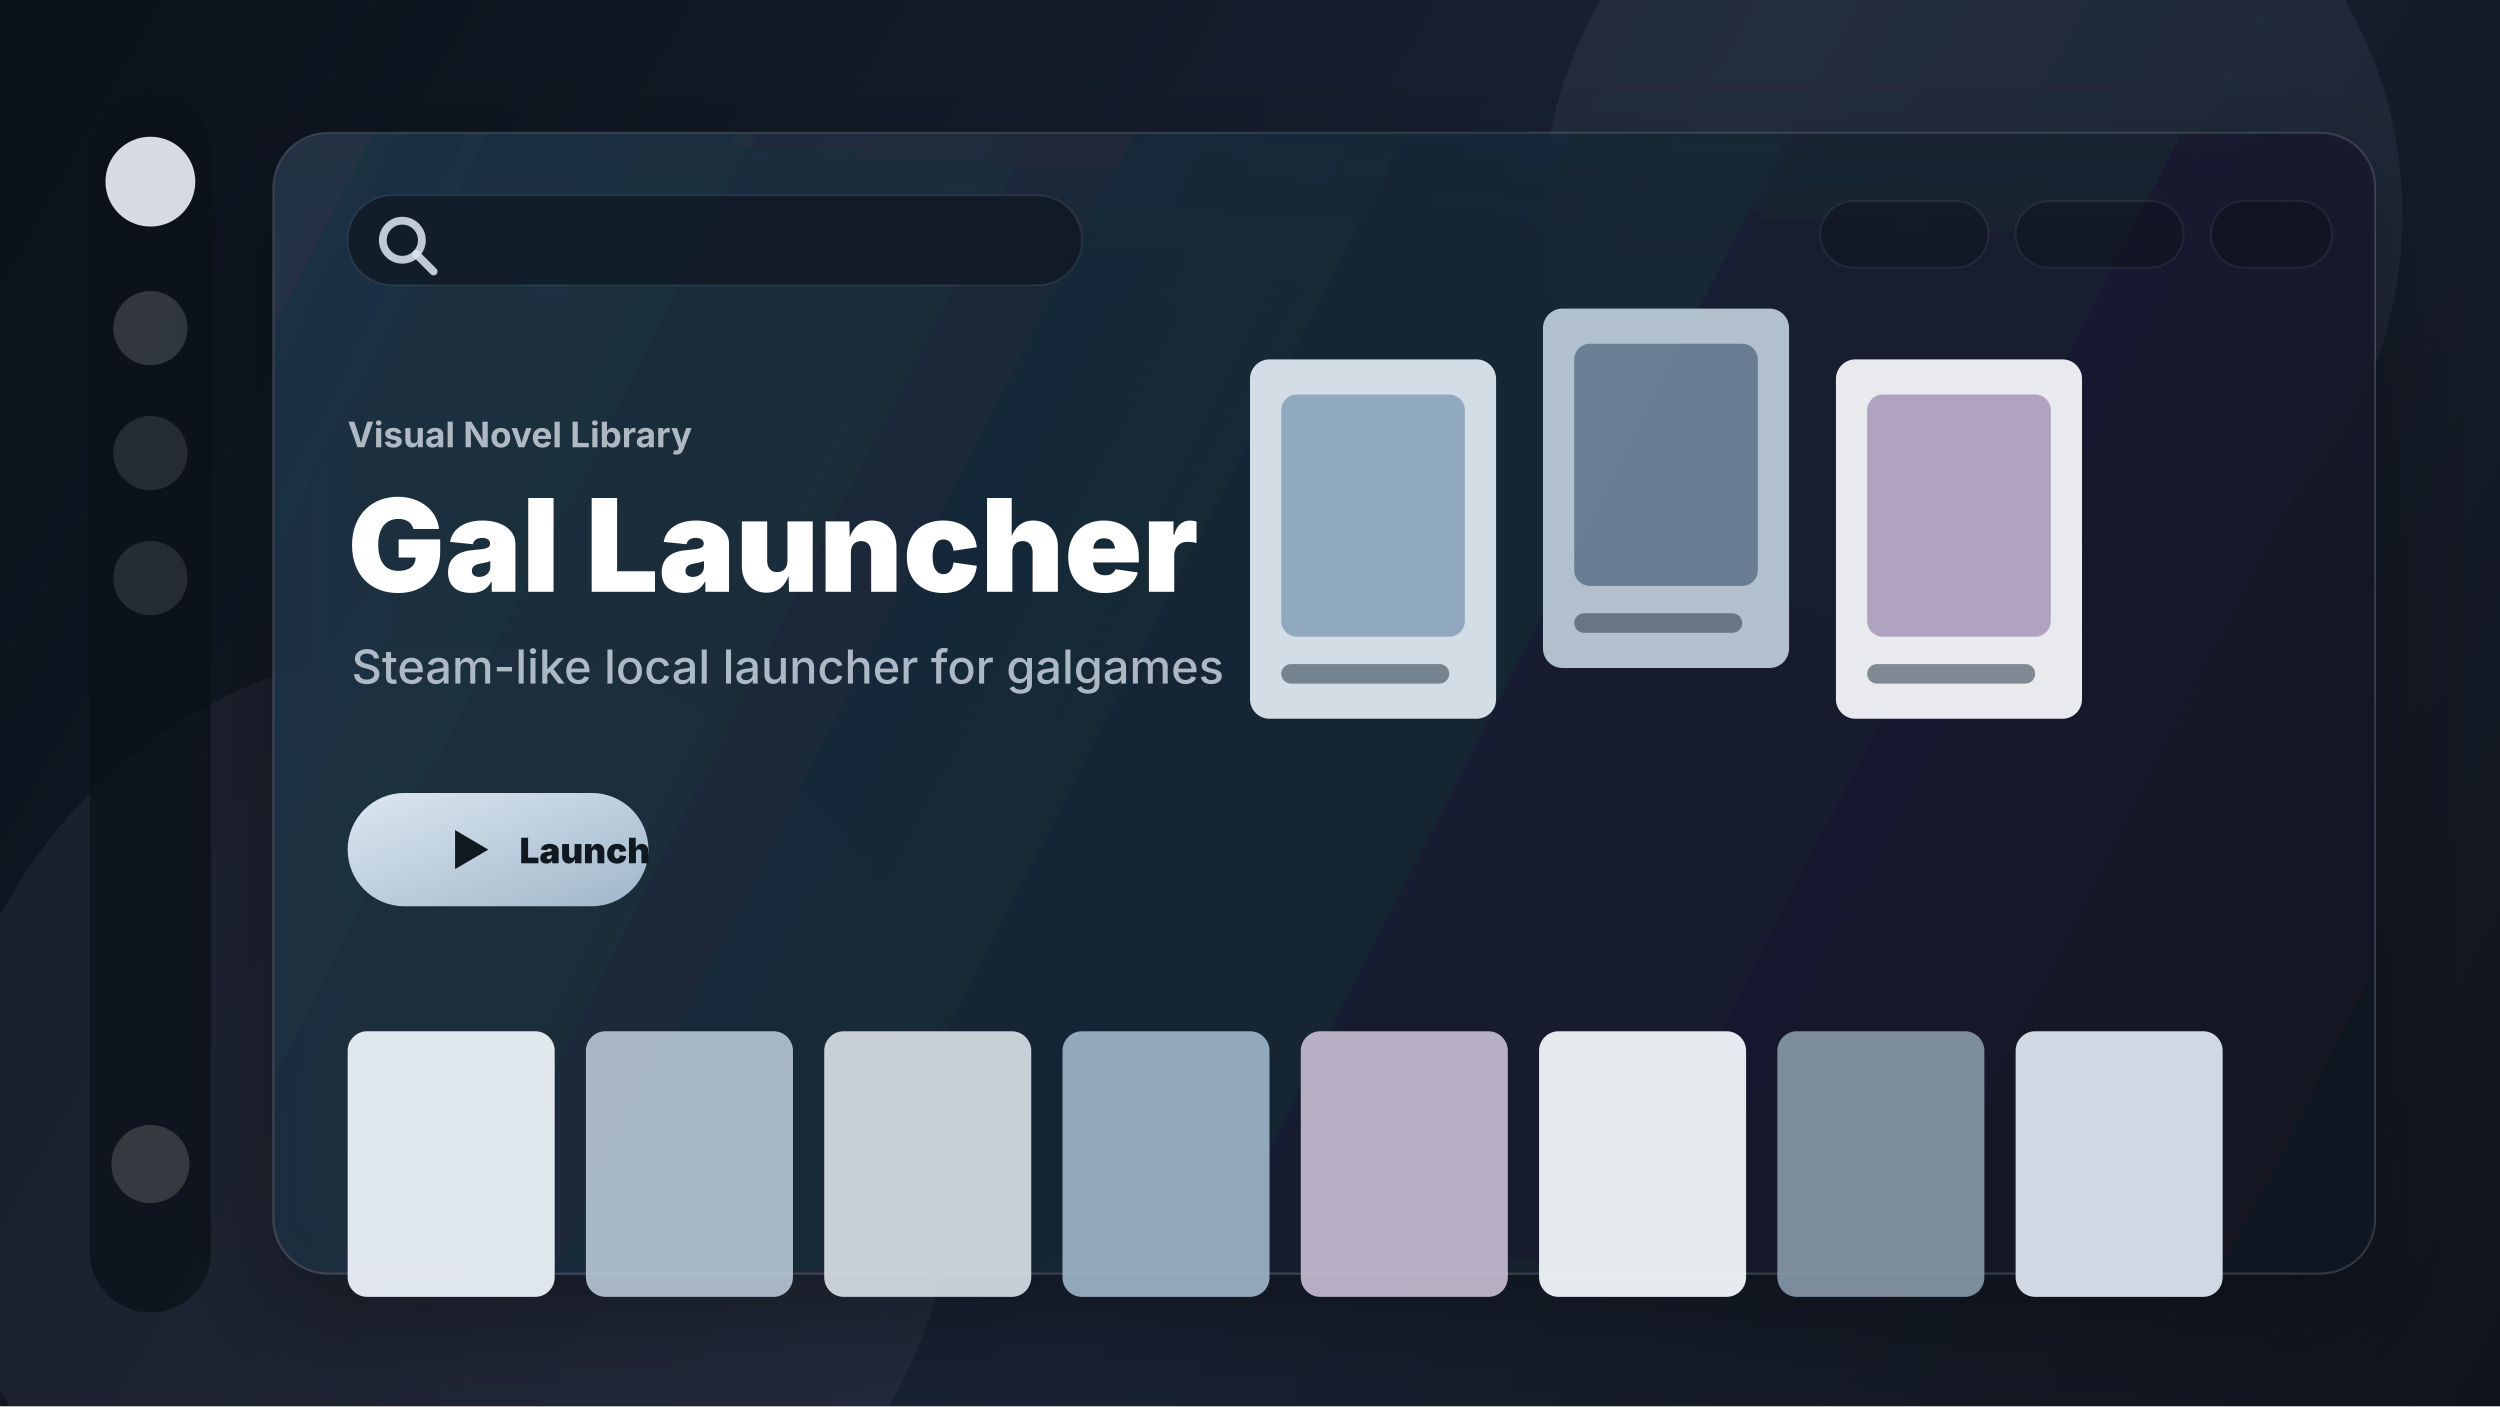
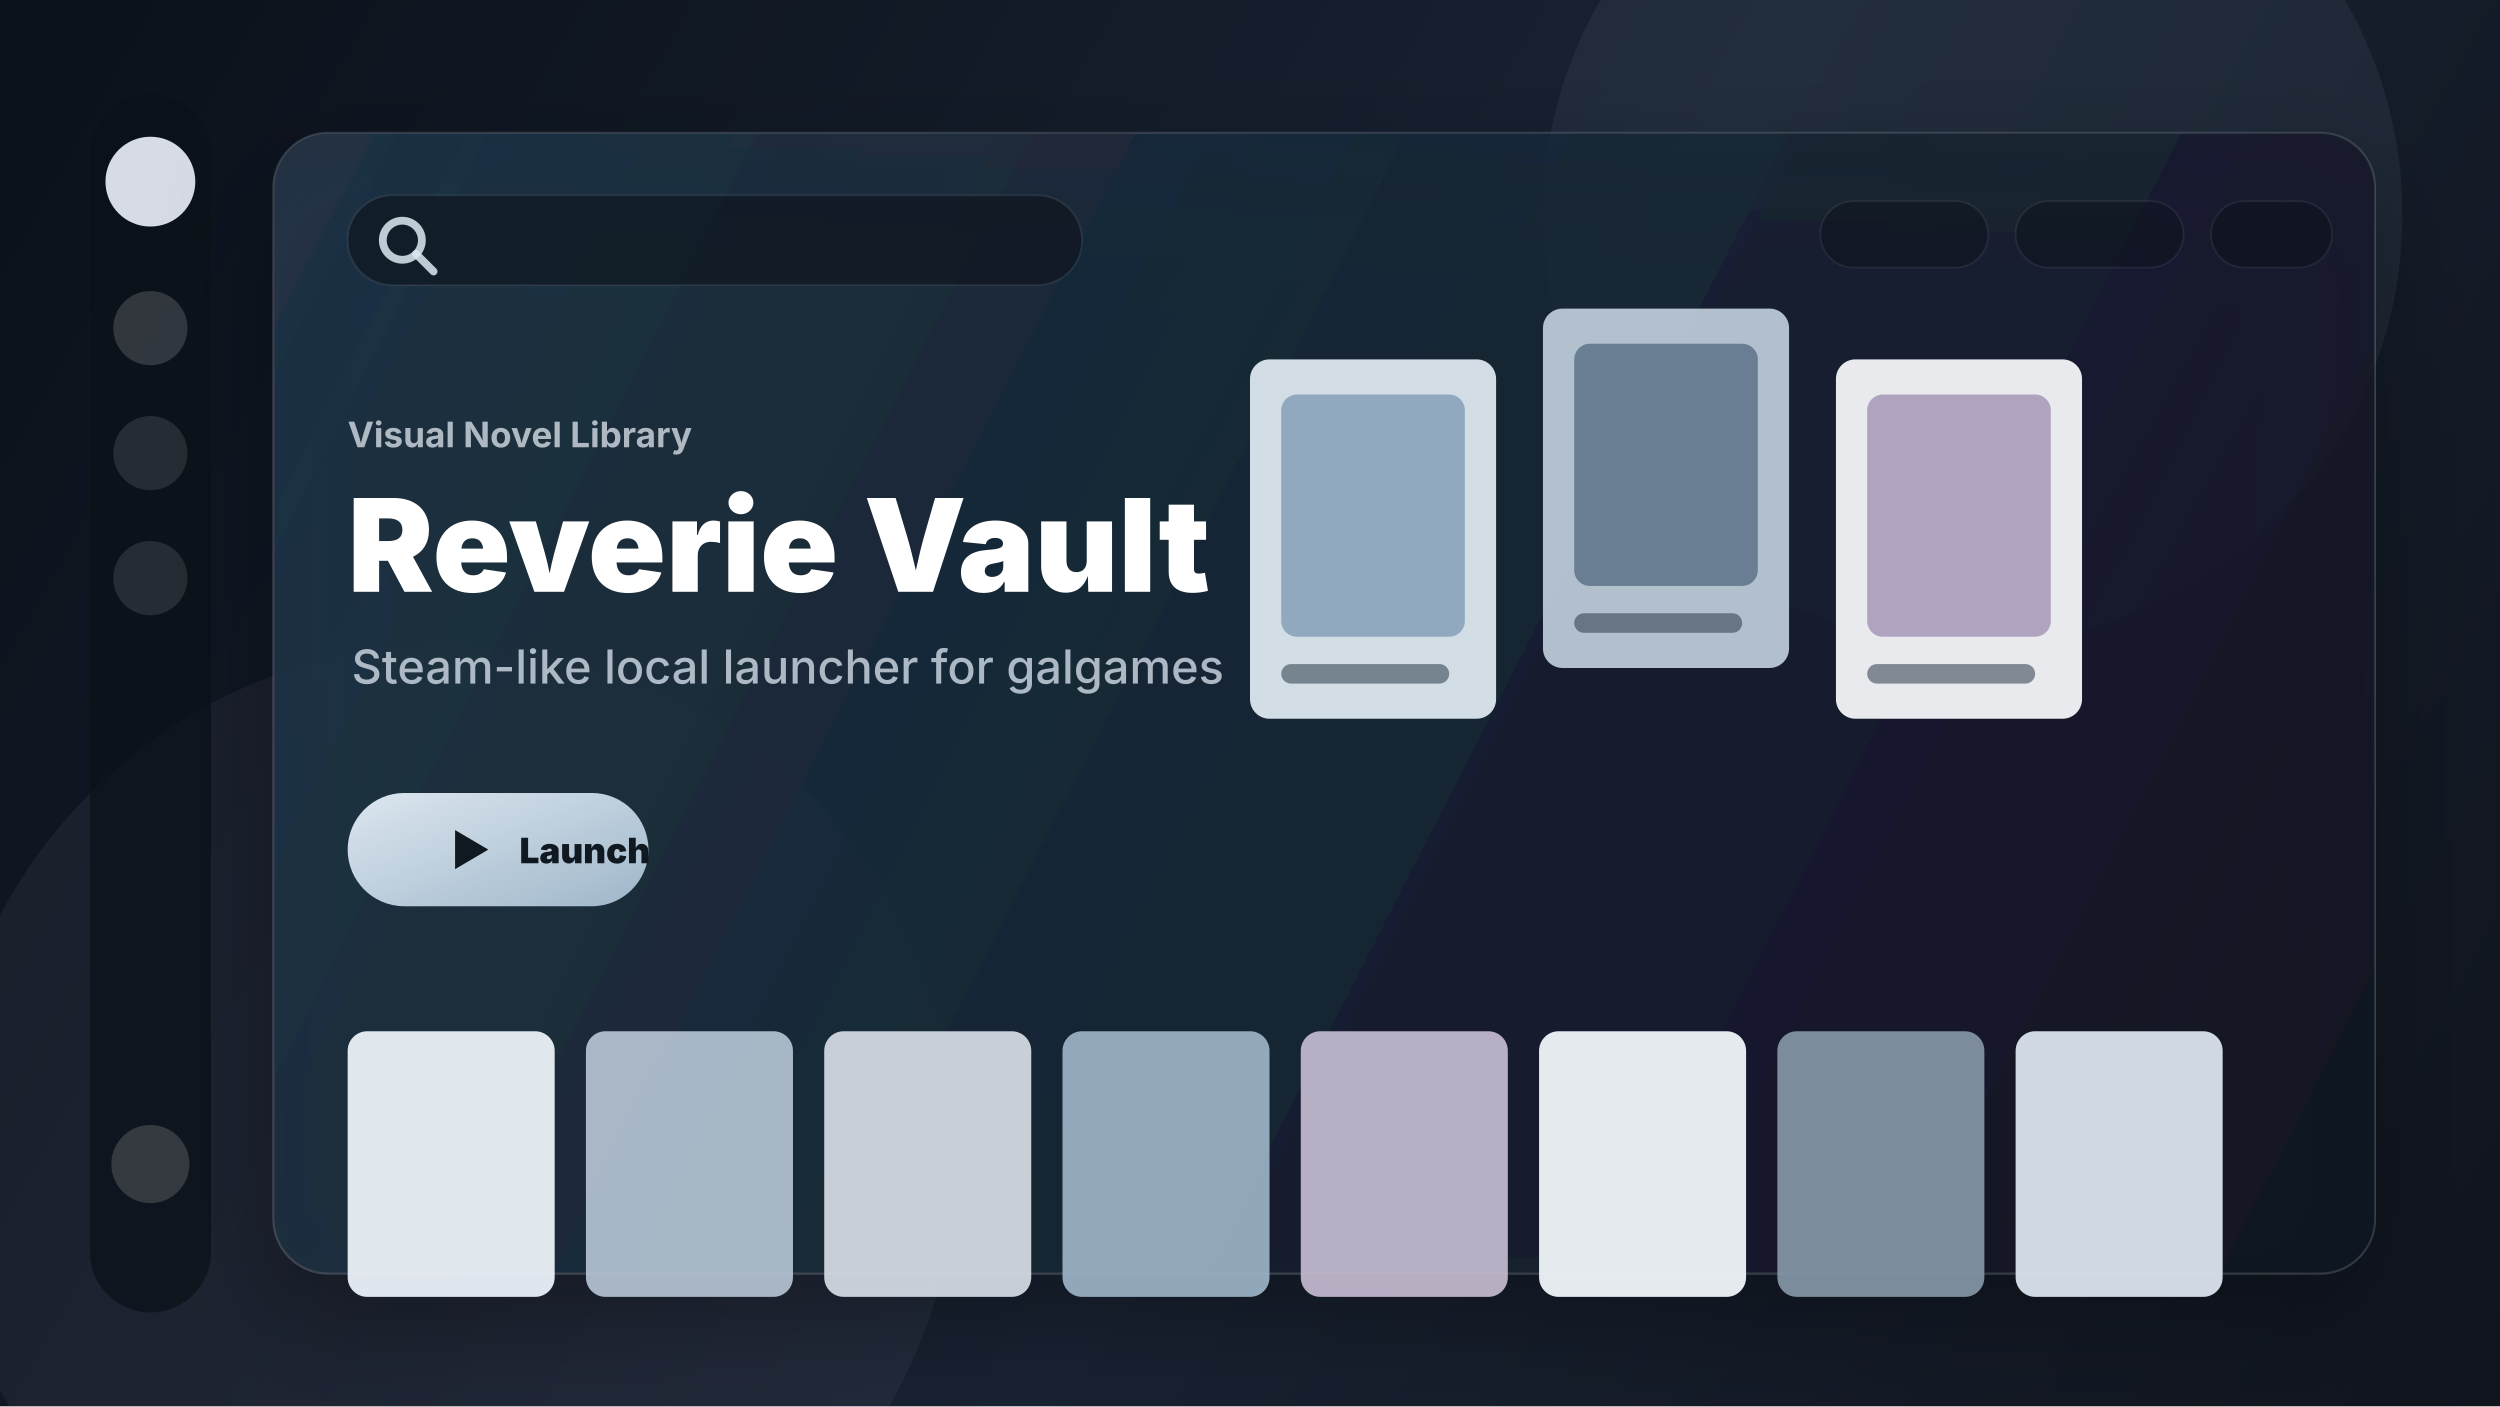
<svg xmlns="http://www.w3.org/2000/svg" width="1280" height="720" viewBox="0 0 1280 720" fill="none" role="img" aria-labelledby="title desc">
  <defs>
    <linearGradient id="bg" x1="0" y1="0" x2="1280" y2="720" gradientUnits="userSpaceOnUse">
      <stop stop-color="#0B111A" />
      <stop offset="0.55" stop-color="#182232" />
      <stop offset="1" stop-color="#10141D" />
    </linearGradient>
    <linearGradient id="panel" x1="112" y1="76" x2="1218" y2="642" gradientUnits="userSpaceOnUse">
      <stop stop-color="#26364A" stop-opacity="0.86" />
      <stop offset="1" stop-color="#101722" stop-opacity="0.78" />
    </linearGradient>
    <linearGradient id="accent" x1="0" y1="0" x2="1" y2="1">
      <stop stop-color="#DCE6EF" />
      <stop offset="1" stop-color="#9FB7CA" />
    </linearGradient>
    <filter id="shadow" x="-20%" y="-20%" width="140%" height="140%" color-interpolation-filters="sRGB">
      <feDropShadow dx="0" dy="24" stdDeviation="28" flood-color="#000000" flood-opacity="0.38" />
    </filter>
  </defs>
  <rect width="1280" height="720" fill="url(#bg)" />
  <circle cx="1010" cy="110" r="220" fill="#9FB7CA" opacity="0.08" />
  <circle cx="230" cy="590" r="260" fill="#B8AAC7" opacity="0.07" />
  <rect x="46" y="48" width="62" height="624" rx="31" fill="#0A1018" opacity="0.72" />
  <circle cx="77" cy="93" r="23" fill="#E8EEF5" opacity="0.92" />
  <circle cx="77" cy="168" r="19" fill="#FFFFFF" opacity="0.16" />
  <circle cx="77" cy="232" r="19" fill="#FFFFFF" opacity="0.11" />
  <circle cx="77" cy="296" r="19" fill="#FFFFFF" opacity="0.11" />
  <circle cx="77" cy="596" r="20" fill="#FFFFFF" opacity="0.16" />
  <rect x="140" y="68" width="1076" height="584" rx="28" fill="url(#panel)" stroke="#E2E8F0" stroke-opacity="0.14" filter="url(#shadow)" />
  <rect x="178" y="100" width="376" height="46" rx="23" fill="#0B111A" opacity="0.62" stroke="#E2E8F0" stroke-opacity="0.14" />
  <circle cx="206" cy="123" r="10" stroke="#DCE6EF" stroke-width="4" opacity="0.86" />
  <line x1="213" y1="130" x2="222" y2="139" stroke="#DCE6EF" stroke-width="4" stroke-linecap="round" opacity="0.86" />
  <rect x="932" y="103" width="86" height="34" rx="17" fill="#0B111A" opacity="0.52" stroke="#E2E8F0" stroke-opacity="0.14" />
  <rect x="1032" y="103" width="86" height="34" rx="17" fill="#0B111A" opacity="0.52" stroke="#E2E8F0" stroke-opacity="0.14" />
  <rect x="1132" y="103" width="62" height="34" rx="17" fill="#0B111A" opacity="0.52" stroke="#E2E8F0" stroke-opacity="0.14" />
  <text x="178" y="229" fill="#E8EEF5" font-family="Inter,Segoe UI,sans-serif" font-size="18" font-weight="700" opacity="0.72">Visual Novel Library</text>
-   <text x="178" y="303" fill="#FFFFFF" font-family="Inter,Segoe UI,sans-serif" font-size="66" font-weight="850">Gal Launcher</text>
+   <text x="178" y="303" fill="#FFFFFF" font-family="Inter,Segoe UI,sans-serif" font-size="66" font-weight="850">Reverie Vault</text>
  <text x="180" y="350" fill="#D6E0EA" font-family="Inter,Segoe UI,sans-serif" font-size="24" font-weight="500" opacity="0.78">Steam-like local launcher for galgames</text>
  <rect x="178" y="406" width="154" height="58" rx="29" fill="url(#accent)" />
  <polygon points="233,425 233,445 250,435" fill="#101820" />
  <text x="266" y="442" fill="#101820" font-family="Inter,Segoe UI,sans-serif" font-size="18" font-weight="850">Launch</text>
  <g opacity="0.95">
    <rect x="640" y="184" width="126" height="184" rx="10" fill="#DCE6EF" />
    <rect x="656" y="202" width="94" height="124" rx="8" fill="#96AFC6" />
    <rect x="656" y="340" width="86" height="10" rx="5" fill="#233244" opacity="0.52" />
    <rect x="790" y="158" width="126" height="184" rx="10" fill="#BAC8D5" />
    <rect x="806" y="176" width="94" height="124" rx="8" fill="#6D8398" />
    <rect x="806" y="314" width="86" height="10" rx="5" fill="#233244" opacity="0.52" />
    <rect x="940" y="184" width="126" height="184" rx="10" fill="#F2F5F8" />
    <rect x="956" y="202" width="94" height="124" rx="8" fill="#B8AAC7" />
    <rect x="956" y="340" width="86" height="10" rx="5" fill="#233244" opacity="0.52" />
  </g>
  <g>
    <rect x="178" y="528" width="106" height="136" rx="10" fill="#E8EEF5" opacity="0.96" />
    <rect x="300" y="528" width="106" height="136" rx="10" fill="#B8C7D6" opacity="0.9" />
    <rect x="422" y="528" width="106" height="136" rx="10" fill="#D7DDE5" opacity="0.92" />
    <rect x="544" y="528" width="106" height="136" rx="10" fill="#9FB7CA" opacity="0.9" />
    <rect x="666" y="528" width="106" height="136" rx="10" fill="#C9BFD4" opacity="0.9" />
    <rect x="788" y="528" width="106" height="136" rx="10" fill="#EDF2F7" opacity="0.96" />
    <rect x="910" y="528" width="106" height="136" rx="10" fill="#8799AA" opacity="0.9" />
    <rect x="1032" y="528" width="106" height="136" rx="10" fill="#DCE6EF" opacity="0.94" />
  </g>
</svg>
